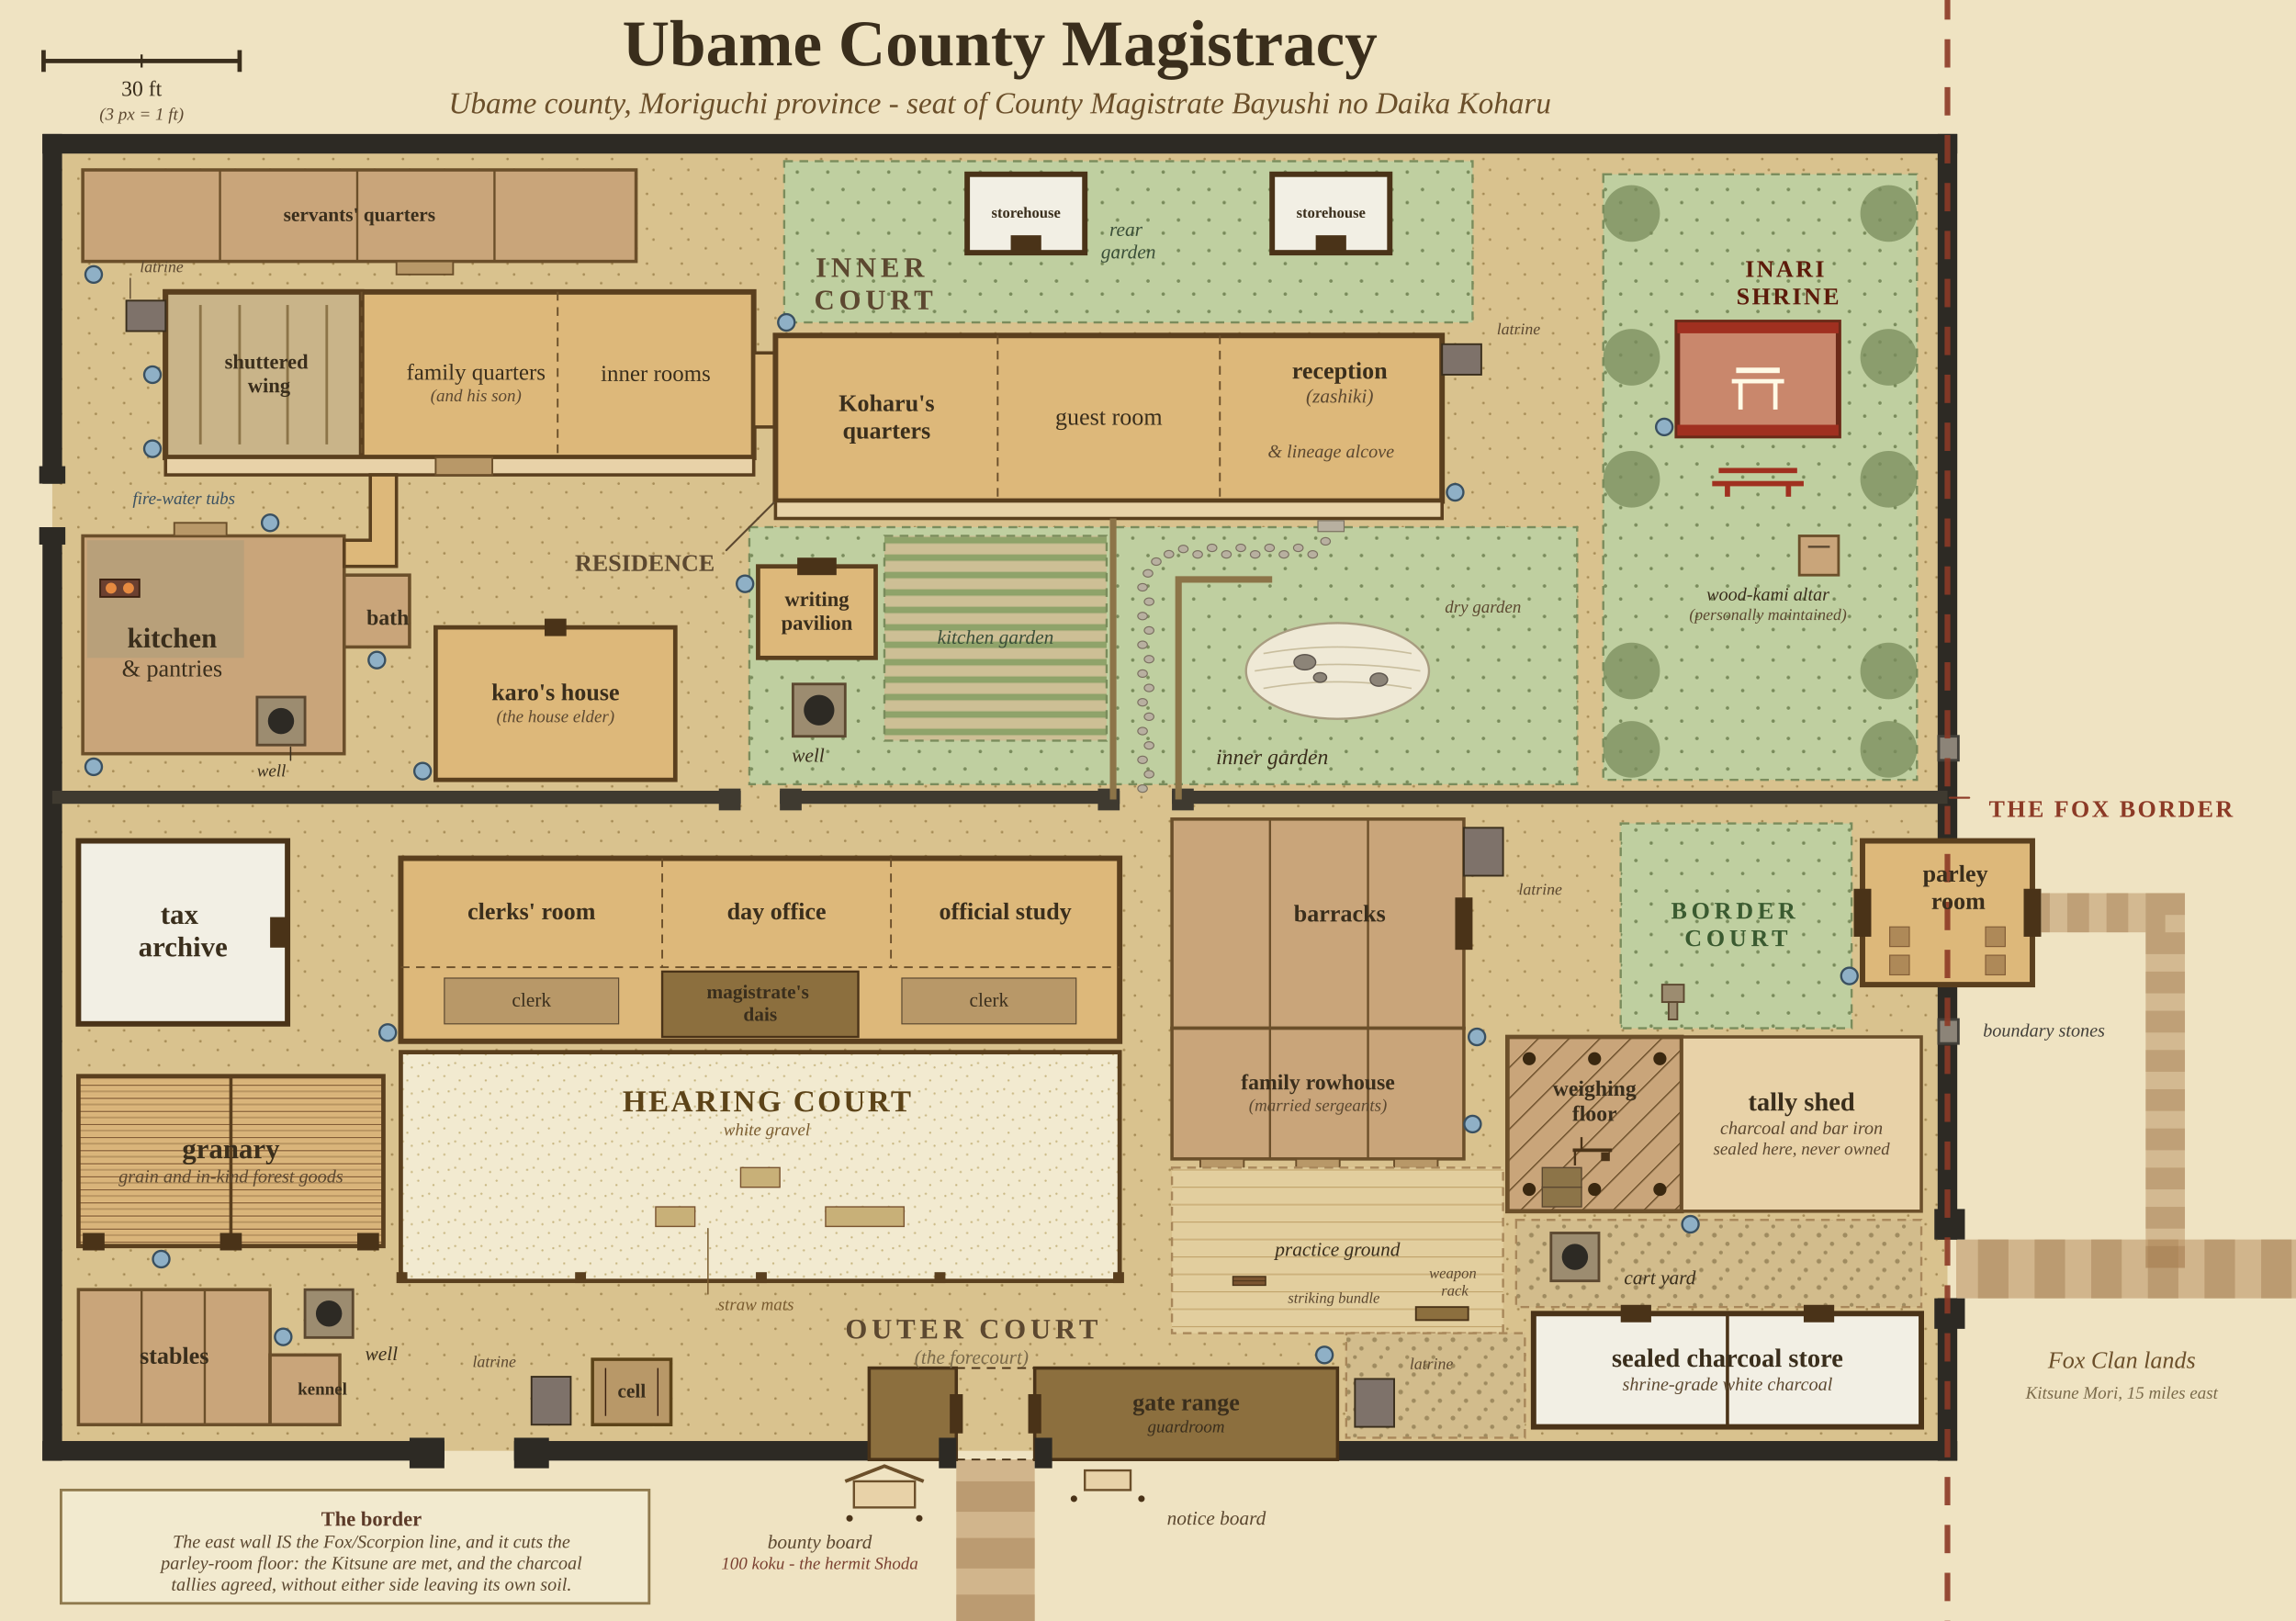
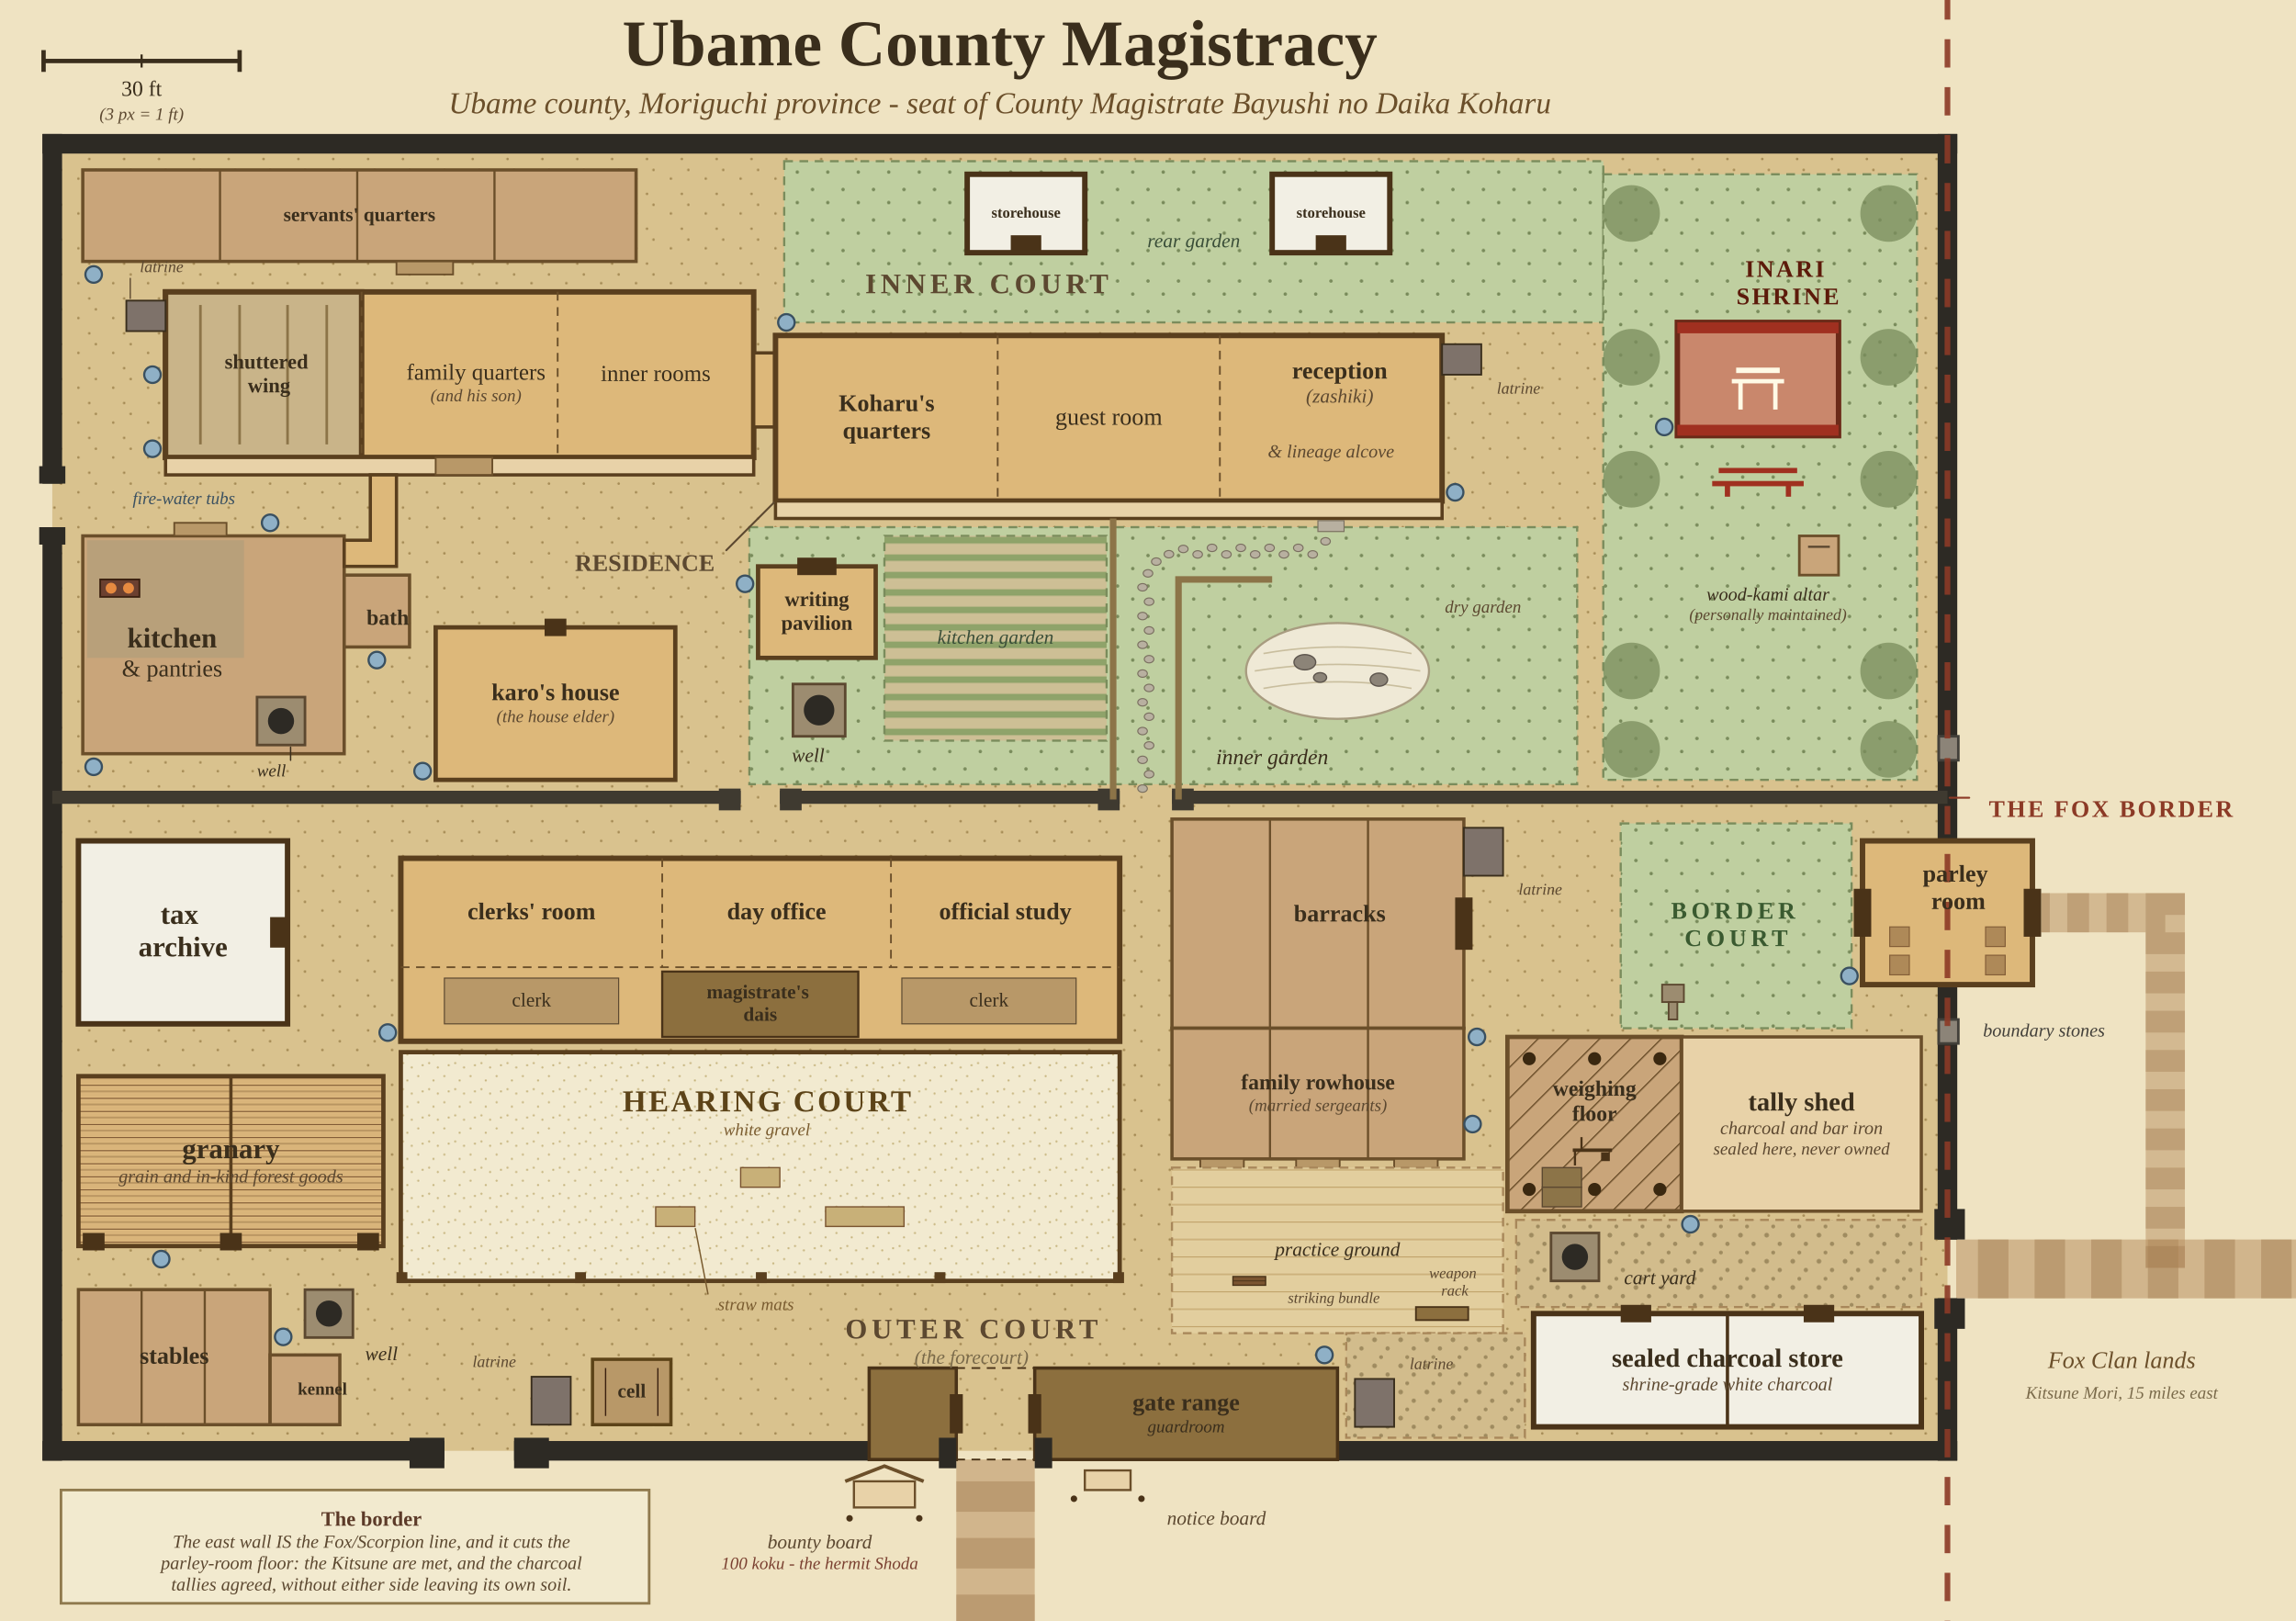
<svg xmlns="http://www.w3.org/2000/svg" viewBox="176 84 1054 744" font-family="Georgia, 'Times New Roman', serif">
  <defs>
    <pattern id="colonnade-hatch" patternUnits="userSpaceOnUse" width="10" height="10" patternTransform="rotate(45)">
      <rect width="10" height="10" fill="#C9A57A" />
      <line x1="0" y1="0" x2="0" y2="10" stroke="#6B4F2A" stroke-width="1.2" />
    </pattern>
    <pattern id="vegetable-rows" patternUnits="userSpaceOnUse" width="8" height="8">
      <rect width="8" height="8" fill="#CDBF95" />
      <rect y="2.5" width="8" height="3" fill="#8FA36A" />
    </pattern>
    <pattern id="garden-stipple" patternUnits="userSpaceOnUse" width="14" height="14">
      <rect width="14" height="14" fill="#BFCFA0" />
      <circle cx="3" cy="3" r="0.8" fill="#7A8C5C" />
      <circle cx="10" cy="9" r="0.8" fill="#7A8C5C" />
    </pattern>
    <pattern id="court-earth" patternUnits="userSpaceOnUse" width="16" height="16">
      <rect width="16" height="16" fill="#D9C28E" />
      <circle cx="4" cy="6" r="0.6" fill="#A88E58" />
      <circle cx="12" cy="2" r="0.6" fill="#A88E58" />
      <circle cx="9" cy="13" r="0.6" fill="#A88E58" />
    </pattern>
    <pattern id="keiko-earth" patternUnits="userSpaceOnUse" width="16" height="16">
      <rect width="16" height="16" fill="#E2CE9E" />
      <line x1="0" y1="5" x2="16" y2="5" stroke="#C2A46C" stroke-width="0.5" />
      <line x1="0" y1="13" x2="16" y2="13" stroke="#C2A46C" stroke-width="0.5" />
    </pattern>
    <pattern id="oshirasu-sand" patternUnits="userSpaceOnUse" width="12" height="12">
      <rect width="12" height="12" fill="#F2EAD0" />
      <circle cx="3" cy="4" r="0.5" fill="#C9B884" />
      <circle cx="8" cy="2" r="0.5" fill="#C9B884" />
      <circle cx="10" cy="9" r="0.5" fill="#C9B884" />
      <circle cx="5" cy="10" r="0.5" fill="#C9B884" />
      <circle cx="1" cy="8" r="0.5" fill="#C9B884" />
    </pattern>
    <pattern id="granary-slats" patternUnits="userSpaceOnUse" width="14" height="6">
      <rect width="14" height="6" fill="#D9B47A" />
      <line x1="0" y1="0" x2="14" y2="0" stroke="#7A5430" stroke-width="0.8" />
      <line x1="0" y1="3" x2="14" y2="3" stroke="#A88454" stroke-width="0.5" />
    </pattern>
    <pattern id="cart-gravel" patternUnits="userSpaceOnUse" width="12" height="12">
      <rect width="12" height="12" fill="#D2BC8C" />
      <circle cx="3" cy="3" r="1.1" fill="#A08C60" />
      <circle cx="9" cy="7" r="1.0" fill="#A08C60" />
      <circle cx="6" cy="11" r="0.9" fill="#A08C60" />
    </pattern>
  </defs>
  <rect x="0" y="0" width="1300" height="900" fill="#EFE3C2" data-kind="-" />
  <g data-kind="road">
    <path d="M 633 830 L 633 754" stroke="#B89060" stroke-width="36" stroke-linecap="butt" opacity="0.55" />
    <path d="M 633 830 L 633 754" stroke="#9C7448" stroke-width="36" stroke-dasharray="14 12" fill="none" opacity="0.4" />
  </g>
  <g data-kind="road">
    <path d="M 1280 666.5 L 1074 666.5" stroke="#B89060" stroke-width="27" stroke-linecap="butt" opacity="0.55" />
    <path d="M 1280 666.5 L 1074 666.5" stroke="#9C7448" stroke-width="27" stroke-dasharray="14 12" fill="none" opacity="0.4" />
    <path d="M 1170 666 L 1170 503 L 1113 503" stroke="#B89060" stroke-width="18" fill="none" stroke-linecap="butt" opacity="0.5" />
    <path d="M 1170 666 L 1170 503 L 1113 503" stroke="#9C7448" stroke-width="18" stroke-dasharray="10 8" fill="none" opacity="0.35" />
  </g>
  <text x="635" y="114" text-anchor="middle" font-size="30" font-weight="bold" fill="#3A2E1C" data-kind="-">Ubame County Magistracy</text>
  <text x="635" y="136" text-anchor="middle" font-size="14" font-style="italic" fill="#6B4F2A" data-kind="-">Ubame county, Moriguchi province - seat of County Magistrate Bayushi no Daika Koharu</text>
  <g data-kind="-">
    <g stroke="#3A2E1C">
      <line x1="196" y1="112" x2="286" y2="112" stroke-width="2" />
      <line x1="196" y1="107" x2="196" y2="117" stroke-width="2" />
      <line x1="286" y1="107" x2="286" y2="117" stroke-width="2" />
      <line x1="241" y1="109" x2="241" y2="115" stroke-width="1" />
    </g>
    <text x="241" y="128" text-anchor="middle" font-size="10" fill="#3A2E1C">30 ft</text>
    <text x="241" y="139" text-anchor="middle" font-size="8" font-style="italic" fill="#5C4830">(3 px = 1 ft)</text>
  </g>
  <rect x="200" y="150" width="870" height="301" fill="url(#court-earth)" id="precinct" data-kind="inner court" />
  <rect x="200" y="450" width="870" height="300" fill="url(#court-earth)" id="precinct" data-kind="outer court" />
  <g stroke="#2D2A24" stroke-width="9" fill="none" stroke-linecap="square" data-kind="compound wall">
    <line x1="200" y1="150" x2="1070" y2="150" />
    <line x1="200" y1="150" x2="200" y2="301.5" />
    <line x1="200" y1="330.5" x2="200" y2="750" />
    <line x1="1070" y1="150" x2="1070" y2="465.5" />
    <line x1="1070" y1="540.5" x2="1070" y2="648.5" />
    <line x1="1070" y1="684.5" x2="1070" y2="750" />
    <line x1="200" y1="750" x2="375.5" y2="750" />
    <line x1="416.5" y1="750" x2="570.5" y2="750" />
    <line x1="794.5" y1="750" x2="1070" y2="750" />
  </g>
  <g fill="#2D2A24" data-kind="side gate">
    <rect x="364" y="744" width="16" height="14" />
    <rect x="412" y="744" width="16" height="14" />
    <rect x="194" y="298" width="12" height="8" />
    <rect x="194" y="326" width="12" height="8" />
    <rect x="1064" y="639" width="14" height="14" />
    <rect x="1064" y="680" width="14" height="14" />
  </g>
  <g stroke="#3F3A30" stroke-width="6" fill="none" data-kind="court divider">
    <line x1="200" y1="450" x2="516" y2="450" />
    <line x1="534" y1="450" x2="690" y2="450" />
    <line x1="714" y1="450" x2="1070" y2="450" />
  </g>
  <g fill="#3F3A30" data-kind="nakamon" data-part-of="court divider">
    <rect x="506" y="446" width="10" height="10" />
    <rect x="534" y="446" width="10" height="10" />
  </g>
  <g fill="#3F3A30" data-kind="nakamon" data-part-of="court divider">
    <rect x="680" y="446" width="10" height="10" />
    <rect x="714" y="446" width="10" height="10" />
  </g>
  <g data-kind="tax archive">
    <rect x="212" y="470" width="96" height="84" fill="#F2EFE4" stroke="#4A3318" stroke-width="2.5" />
    <rect x="300" y="505" width="8" height="14" fill="#4A3318" data-kind="door" />
    <text x="260.0" y="508.1" text-anchor="middle" font-size="13" font-weight="bold" fill="#3A2E1C">
      <tspan x="260.0" dy="0.0">tax</tspan>
      <tspan x="260.0" dy="14.9">archive</tspan>
    </text>
  </g>
  <g data-kind="granary">
    <rect x="212" y="578" width="140" height="78" fill="url(#granary-slats)" stroke="#5A3F1E" stroke-width="2" />
    <line x1="282" y1="578" x2="282" y2="656" stroke="#5A3F1E" stroke-width="1.5" />
    <g data-kind="granary stilts">
      <rect x="214" y="650" width="10" height="8" fill="#4A3318" />
      <rect x="277" y="650" width="10" height="8" fill="#4A3318" />
      <rect x="340" y="650" width="10" height="8" fill="#4A3318" />
    </g>
    <text x="282.0" y="615.7" text-anchor="middle" font-size="13" font-weight="bold" fill="#3A2E1C">granary</text>
    <text x="282.0" y="626.8" text-anchor="middle" font-size="8.5" font-style="italic" fill="#5C4830">grain and in-kind forest goods</text>
  </g>
  <g data-kind="stables">
    <rect x="212" y="676" width="88" height="62" fill="#C9A57A" stroke="#6B4F2A" stroke-width="1.5" />
    <line x1="241" y1="676" x2="241" y2="738" stroke="#6B4F2A" stroke-width="1" />
    <line x1="270" y1="676" x2="270" y2="738" stroke="#6B4F2A" stroke-width="1" />
    <text x="256.0" y="710.0" text-anchor="middle" font-size="11" font-weight="bold" fill="#3A2E1C">stables</text>
  </g>
  <g data-kind="kennel">
    <rect x="300" y="706" width="32" height="32" fill="#C9A57A" stroke="#6B4F2A" stroke-width="1.5" />
    <text x="324.0" y="724.2" text-anchor="middle" font-size="8" font-weight="bold" fill="#3A2E1C">kennel</text>
  </g>
  <g data-kind="latrine">
    <rect x="420" y="716" width="18" height="22" fill="#7E726A" stroke="#3A2E1C" stroke-width="0.8" />
    <text x="402.9" y="711.5" text-anchor="middle" font-size="7.5" font-style="italic" fill="#5C4830">latrine</text>
  </g>
  <g data-kind="well">
    <rect x="316" y="676" width="22" height="22" fill="#9C8C70" stroke="#5C4830" stroke-width="1.2" />
    <circle cx="327" cy="687" r="6" fill="#2D2A24" />
    <text x="351.1" y="708.4" text-anchor="middle" font-size="9" font-style="italic" fill="#3A2E1C">well</text>
  </g>
  <g data-kind="office hall">
    <rect x="360" y="478" width="330" height="84" fill="#DDB87A" />
    <rect x="360" y="478" width="120" height="50" fill="#DDB87A" data-kind="clerks' room" />
    <rect x="480" y="478" width="105" height="50" fill="#DDB87A" data-kind="day office" />
    <rect x="585" y="478" width="105" height="50" fill="#DDB87A" data-kind="official study" />
    <rect x="360" y="478" width="330" height="84" fill="none" stroke="#5A3F1E" stroke-width="2.5" />
    <line x1="360" y1="528" x2="690" y2="528" stroke="#6B4F2A" stroke-width="0.8" stroke-dasharray="4 3" />
    <line x1="480" y1="478" x2="480" y2="528" stroke="#6B4F2A" stroke-width="0.8" stroke-dasharray="4 3" />
    <line x1="585" y1="478" x2="585" y2="528" stroke="#6B4F2A" stroke-width="0.8" stroke-dasharray="4 3" />
    <text x="420.0" y="506.0" text-anchor="middle" font-size="11" font-weight="bold" fill="#3A2E1C" data-kind="clerks' room">clerks' room</text>
    <text x="532.5" y="506.0" text-anchor="middle" font-size="11" font-weight="bold" fill="#3A2E1C" data-kind="day office">day office</text>
    <text x="637.5" y="506.0" text-anchor="middle" font-size="11" font-weight="bold" fill="#3A2E1C" data-kind="official study">official study</text>
    <rect x="480" y="530" width="90" height="30" fill="#8C6F3E" stroke="#4A3318" stroke-width="1" data-kind="magistrate's dais" />
    <text x="525.0" y="542.3" text-anchor="middle" font-size="9" font-weight="bold" fill="#3A2E1C" data-kind="magistrate's dais">
      <tspan x="525.0" dy="0.0">magistrate's</tspan>
      <tspan x="525.0" dy="10.3">dais</tspan>
    </text>
    <g data-kind="clerks' seats">
      <rect x="380" y="533" width="80" height="21" fill="#B89868" stroke="#5C4830" stroke-width="0.5" />
      <text x="420.0" y="546.0" text-anchor="middle" font-size="9" fill="#3A2E1C">clerk</text>
      <rect x="590" y="533" width="80" height="21" fill="#B89868" stroke="#5C4830" stroke-width="0.5" />
      <text x="630.0" y="546.0" text-anchor="middle" font-size="9" fill="#3A2E1C">clerk</text>
    </g>
  </g>
  <g data-kind="hearing court">
    <rect x="360" y="567" width="330" height="105" fill="url(#oshirasu-sand)" stroke="#5A3F1E" stroke-width="2" />
    <g fill="#5A3F1E">
      <rect x="358" y="668" width="5" height="5" />
      <rect x="440" y="668" width="5" height="5" />
      <rect x="523" y="668" width="5" height="5" />
      <rect x="605" y="668" width="5" height="5" />
      <rect x="687" y="668" width="5" height="5" />
    </g>
    <text x="528.0" y="594.2" text-anchor="middle" font-size="14" font-weight="bold" letter-spacing="1" fill="#5C4318">HEARING COURT</text>
    <text x="528.0" y="605.2" text-anchor="middle" font-size="8" font-style="italic" fill="#7A5C30">white gravel</text>
    <g data-kind="kneeling positions">
      <g fill="#C8B078" stroke="#7A5430" stroke-width="0.6">
        <rect x="516" y="620" width="18" height="9" />
        <rect x="477" y="638" width="18" height="9" />
        <rect x="555" y="638" width="36" height="9" />
      </g>
      <text x="523.0" y="685.4" text-anchor="middle" font-size="8" font-style="italic" fill="#7A5C30">straw mats</text>
-       <line x1="501.0" y1="678.0" x2="501.0" y2="648.0" stroke="#7A5C30" stroke-width="0.64" stroke-linecap="round" data-leader="1" />
+       <line x1="501.0" y1="678.0" x2="495.2" y2="648.0" stroke="#7A5C30" stroke-width="0.64" stroke-linecap="round" data-leader="1" />
    </g>
  </g>
  <g data-kind="cell">
    <rect x="448" y="708" width="36" height="30" fill="#B89868" stroke="#5C4318" stroke-width="1.5" />
    <line x1="454" y1="712" x2="454" y2="734" stroke="#3A2010" stroke-width="0.6" />
    <line x1="478" y1="712" x2="478" y2="734" stroke="#3A2010" stroke-width="0.6" />
    <text x="466.0" y="725.5" text-anchor="middle" font-size="9" font-weight="bold" fill="#3A2E1C">cell</text>
  </g>
  <g data-kind="gatehouse">
    <rect x="575" y="712" width="40" height="42" fill="#8C6F3E" stroke="#4A3318" stroke-width="1.5" />
    <rect x="651" y="712" width="139" height="42" fill="#8C6F3E" stroke="#4A3318" stroke-width="1.5" />
    <line x1="615" y1="712" x2="651" y2="712" stroke="#4A3318" stroke-width="0.8" stroke-dasharray="4 3" />
    <line x1="615" y1="754" x2="651" y2="754" stroke="#4A3318" stroke-width="0.8" stroke-dasharray="4 3" />
    <rect x="648" y="724" width="6" height="18" fill="#4A3318" data-kind="door" />
    <rect x="612" y="724" width="6" height="18" fill="#4A3318" data-kind="door" />
    <text x="720.5" y="731.4" text-anchor="middle" font-size="11" font-weight="bold" fill="#3A2E1C">gate range</text>
    <text x="720.5" y="741.5" text-anchor="middle" font-size="8" font-style="italic" fill="#3A2E1C">guardroom</text>
  </g>
  <g fill="#2D2A24" data-kind="main gate">
    <rect x="607" y="744" width="8" height="14" />
    <rect x="651" y="744" width="8" height="14" />
  </g>
  <g data-kind="barracks">
    <rect x="714" y="460" width="134" height="96" fill="#C9A57A" stroke="#6B4F2A" stroke-width="1.5" />
    <line x1="759" y1="460" x2="759" y2="556" stroke="#6B4F2A" stroke-width="1" />
    <line x1="804" y1="460" x2="804" y2="556" stroke="#6B4F2A" stroke-width="1" />
    <rect x="844" y="496" width="8" height="24" fill="#4A3318" data-kind="door" />
    <text x="791.0" y="507.0" text-anchor="middle" font-size="11" font-weight="bold" fill="#3A2E1C">barracks</text>
  </g>
  <g data-kind="retainers' quarters">
    <rect x="714" y="556" width="134" height="60" fill="#C9A57A" stroke="#6B4F2A" stroke-width="1.5" />
    <line x1="759" y1="556" x2="759" y2="616" stroke="#6B4F2A" stroke-width="1" />
    <line x1="804" y1="556" x2="804" y2="616" stroke="#6B4F2A" stroke-width="1" />
    <rect x="727" y="616" width="20" height="6" fill="#B89868" stroke="#6B4F2A" stroke-width="0.8" data-kind="door" />
    <rect x="771" y="616" width="20" height="6" fill="#B89868" stroke="#6B4F2A" stroke-width="0.8" data-kind="door" />
    <rect x="816" y="616" width="20" height="6" fill="#B89868" stroke="#6B4F2A" stroke-width="0.8" data-kind="door" />
    <text x="781.0" y="584.1" text-anchor="middle" font-size="10" font-weight="bold" fill="#3A2E1C">family rowhouse</text>
    <text x="781.0" y="594.0" text-anchor="middle" font-size="8" font-style="italic" fill="#5C4830">(married sergeants)</text>
  </g>
  <g data-kind="latrine">
    <rect x="848" y="464" width="18" height="22" fill="#7E726A" stroke="#3A2E1C" stroke-width="0.8" />
    <text x="883.1" y="494.7" text-anchor="middle" font-size="7.5" font-style="italic" fill="#5C4830">latrine</text>
  </g>
  <g data-kind="practice ground">
    <rect x="714" y="620" width="152" height="76" fill="url(#keiko-earth)" stroke="#A8875A" stroke-width="1" stroke-dasharray="4 3" />
    <text x="790.0" y="660.5" text-anchor="middle" font-size="9" font-style="italic" fill="#3A2E1C">practice ground</text>
    <g data-kind="striking posts">
      <rect x="742" y="670" width="15" height="4" fill="#7A5430" stroke="#4A3318" stroke-width="0.6" />
      <line x1="742" y1="672" x2="757" y2="672" stroke="#4A3318" stroke-width="0.4" />
      <text x="788.3" y="682.1" text-anchor="middle" font-size="7" font-style="italic" fill="#5C4830">striking bundle</text>
    </g>
    <g data-kind="weapon rack">
      <rect x="826" y="684" width="24" height="6" fill="#8C6F3E" stroke="#4A3318" stroke-width="0.8" />
      <text x="843.8" y="670.7" text-anchor="middle" font-size="7" font-style="italic" fill="#5C4830">
        <tspan x="843.8" dy="0.0">weapon</tspan>
        <tspan x="843.8" dy="8.0">rack</tspan>
      </text>
    </g>
  </g>
  <g data-kind="border court">
    <rect x="920" y="462" width="106" height="94" fill="url(#garden-stipple)" stroke="#7A8C5C" stroke-width="1" stroke-dasharray="4 3" />
    <g transform="translate(944, 540)" data-kind="stone lantern">
      <rect x="-5" y="-4" width="10" height="8" fill="#9C8C70" stroke="#5C4830" stroke-width="0.8" />
      <rect x="-2" y="4" width="4" height="8" fill="#9C8C70" stroke="#5C4830" stroke-width="0.8" />
    </g>
  </g>
  <g data-kind="weighing floor">
    <rect x="868" y="560" width="80" height="80" fill="url(#colonnade-hatch)" stroke="#6B4F2A" stroke-width="2" />
    <circle cx="878" cy="570" r="3" fill="#3A2810" />
    <circle cx="938" cy="570" r="3" fill="#3A2810" />
    <circle cx="878" cy="630" r="3" fill="#3A2810" />
    <circle cx="938" cy="630" r="3" fill="#3A2810" />
    <circle cx="908" cy="570" r="3" fill="#3A2810" />
    <circle cx="908" cy="630" r="3" fill="#3A2810" />
    <g data-kind="steelyard">
      <line x1="898" y1="612" x2="916" y2="612" stroke="#4A3318" stroke-width="1.6" />
      <line x1="902" y1="606" x2="902" y2="612" stroke="#4A3318" stroke-width="1" />
      <line x1="899" y1="612" x2="899" y2="619" stroke="#4A3318" stroke-width="1" />
      <rect x="911" y="613" width="4" height="4" fill="#4A3318" />
    </g>
    <g data-kind="charcoal bales">
      <rect x="884" y="620" width="18" height="9" fill="#8C7448" stroke="#5C4830" stroke-width="0.6" />
      <rect x="884" y="629" width="18" height="9" fill="#8C7448" stroke="#5C4830" stroke-width="0.6" />
    </g>
    <text x="908.0" y="587.0" text-anchor="middle" font-size="10" font-weight="bold" fill="#3A2E1C">weighing</text>
    <text x="908.0" y="598.5" text-anchor="middle" font-size="10" font-weight="bold" fill="#3A2E1C">floor</text>
  </g>
  <g data-kind="tally office">
    <rect x="948" y="560" width="110" height="80" fill="#E8D2A8" stroke="#6B4F2A" stroke-width="1.5" />
    <text x="1003.0" y="593.8" text-anchor="middle" font-size="12" font-weight="bold" fill="#3A2E1C">tally shed</text>
    <text x="1003.0" y="604.6" text-anchor="middle" font-size="8.5" font-style="italic" fill="#5C4830">charcoal and bar iron</text>
    <text x="1003.0" y="614.0" text-anchor="middle" font-size="8" font-style="italic" fill="#5C4830">sealed here, never owned</text>
  </g>
  <g data-kind="cart yard">
    <rect x="872" y="644" width="186" height="40" fill="url(#cart-gravel)" stroke="#A8875A" stroke-width="1" stroke-dasharray="4 3" />
    <rect x="794" y="696" width="82" height="48" fill="url(#cart-gravel)" stroke="#A8875A" stroke-width="1" stroke-dasharray="4 3" />
    <text x="938.0" y="673.5" text-anchor="middle" font-size="9" font-style="italic" fill="#3A2E1C">cart yard</text>
  </g>
  <g data-kind="latrine">
    <rect x="798" y="717" width="18" height="22" fill="#7E726A" stroke="#3A2E1C" stroke-width="0.8" />
    <text x="833.1" y="712.5" text-anchor="middle" font-size="7.5" font-style="italic" fill="#5C4830">latrine</text>
  </g>
  <g data-kind="well">
    <rect x="888" y="650" width="22" height="22" fill="#9C8C70" stroke="#5C4830" stroke-width="1.2" />
    <circle cx="899" cy="661" r="6" fill="#2D2A24" />
  </g>
  <g data-kind="charcoal store">
    <rect x="880" y="687" width="178" height="52" fill="#F2EFE4" stroke="#4A3318" stroke-width="2.5" />
    <line x1="969" y1="687" x2="969" y2="739" stroke="#4A3318" stroke-width="1.5" />
    <rect x="920" y="683" width="14" height="8" fill="#4A3318" data-kind="door" />
    <rect x="1004" y="683" width="14" height="8" fill="#4A3318" data-kind="door" />
    <text x="969.0" y="711.4" text-anchor="middle" font-size="12" font-weight="bold" fill="#3A2E1C">sealed charcoal store</text>
    <text x="969.0" y="722.2" text-anchor="middle" font-size="8.5" font-style="italic" fill="#5C4830">shrine-grade white charcoal</text>
  </g>
  <g data-kind="servants' quarters">
    <rect x="214" y="162" width="254" height="42" fill="#C9A57A" stroke="#6B4F2A" stroke-width="1.5" />
    <line x1="277" y1="162" x2="277" y2="204" stroke="#6B4F2A" stroke-width="1" />
    <line x1="340" y1="162" x2="340" y2="204" stroke="#6B4F2A" stroke-width="1" />
    <line x1="403" y1="162" x2="403" y2="204" stroke="#6B4F2A" stroke-width="1" />
    <rect x="358" y="204" width="26" height="6" fill="#B89868" stroke="#6B4F2A" stroke-width="0.8" data-kind="door" />
    <text x="341.0" y="185.5" text-anchor="middle" font-size="9" font-weight="bold" fill="#3A2E1C">servants' quarters</text>
  </g>
-   <g data-kind="garden">
-     <rect x="536" y="158" width="316" height="74" fill="url(#garden-stipple)" stroke="#7A8C5C" stroke-width="1" stroke-dasharray="4 3" />
-     <text x="694.0" y="192.3" text-anchor="middle" font-size="9" font-style="italic" fill="#3A4E38">
-       <tspan x="694.0" dy="0.0">rear</tspan>
-       <tspan x="694.0" dy="10.3">garden</tspan>
-     </text>
+   <g data-kind="rear garden">
+     <rect x="536" y="158" width="376" height="74" fill="url(#garden-stipple)" stroke="#7A8C5C" stroke-width="1" stroke-dasharray="4 3" />
+     <text x="724.0" y="197.5" text-anchor="middle" font-size="9" font-style="italic" fill="#3A4E38">rear garden</text>
  </g>
  <g data-kind="storehouse">
    <rect x="620" y="164" width="54" height="36" fill="#F2EFE4" stroke="#4A3318" stroke-width="2.5" />
    <rect x="640" y="192" width="14" height="8" fill="#4A3318" data-kind="door" />
    <text x="647.0" y="183.9" text-anchor="middle" font-size="7" font-weight="bold" fill="#3A2E1C">storehouse</text>
  </g>
  <g data-kind="storehouse">
    <rect x="760" y="164" width="54" height="36" fill="#F2EFE4" stroke="#4A3318" stroke-width="2.5" />
    <rect x="780" y="192" width="14" height="8" fill="#4A3318" data-kind="door" />
    <text x="787.0" y="183.9" text-anchor="middle" font-size="7" font-weight="bold" fill="#3A2E1C">storehouse</text>
  </g>
  <rect x="912" y="164" width="144" height="278" fill="url(#garden-stipple)" stroke="#7A8C5C" stroke-width="1" stroke-dasharray="4 3" data-kind="shrine grove" />
  <g fill="#7A8C5C" opacity="0.75" data-kind="shrine grove">
    <circle cx="925" cy="182" r="13" />
    <circle cx="1043" cy="182" r="13" />
    <circle cx="925" cy="248" r="13" />
    <circle cx="1043" cy="248" r="13" />
    <circle cx="925" cy="304" r="13" />
    <circle cx="1043" cy="304" r="13" />
    <circle cx="925" cy="392" r="13" />
    <circle cx="1043" cy="392" r="13" />
    <circle cx="925" cy="428" r="13" />
    <circle cx="1043" cy="428" r="13" />
  </g>
  <g data-kind="compound shrine">
    <rect x="946" y="232" width="74" height="52" fill="#C9876C" stroke="#6B2A18" stroke-width="2.5" />
    <rect x="946" y="232" width="74" height="5" fill="#A03020" />
    <rect x="946" y="279" width="74" height="5" fill="#A03020" />
    <g transform="translate(983, 254)">
      <line x1="-10" y1="0" x2="10" y2="0" stroke="#FFFAE6" stroke-width="2.5" />
      <line x1="-12" y1="5" x2="12" y2="5" stroke="#FFFAE6" stroke-width="2" />
      <line x1="-8" y1="5" x2="-8" y2="18" stroke="#FFFAE6" stroke-width="2" />
      <line x1="8" y1="5" x2="8" y2="18" stroke="#FFFAE6" stroke-width="2" />
    </g>
  </g>
  <text x="996.7" y="211.1" text-anchor="middle" font-size="11" font-weight="bold" letter-spacing="1" fill="#5C1A0A" data-kind="compound shrine">
    <tspan x="996.7" dy="0.0">INARI</tspan>
    <tspan x="996.7" dy="12.6">SHRINE</tspan>
  </text>
  <g stroke="#A03020" stroke-width="2.4" fill="none" data-kind="torii" data-part-of="compound shrine">
    <line x1="965" y1="300" x2="1001" y2="300" />
    <line x1="962" y1="306" x2="1004" y2="306" />
    <line x1="969" y1="306" x2="969" y2="312" />
    <line x1="997" y1="306" x2="997" y2="312" />
  </g>
  <g data-kind="wood-kami altar">
    <rect x="1002" y="330" width="18" height="18" fill="#C9A57A" stroke="#6B4F2A" stroke-width="1.2" />
    <line x1="1006" y1="335" x2="1016" y2="335" stroke="#5C4830" stroke-width="1" />
    <text x="987.6" y="359.6" text-anchor="middle" font-size="8.5" font-style="italic" fill="#3A2E1C">wood-kami altar</text>
    <text x="987.6" y="368.6" text-anchor="middle" font-size="7.5" font-style="italic" fill="#5C4830">(personally maintained)</text>
  </g>
  <g data-kind="residence">
    <rect x="252" y="218" width="270" height="76" fill="#DDB87A" />
    <rect x="342" y="218" width="90" height="76" fill="#DDB87A" data-kind="family quarters" />
    <rect x="432" y="218" width="90" height="76" fill="#DDB87A" data-kind="inner rooms" />
    <rect x="252" y="218" width="270" height="76" fill="none" stroke="#5A3F1E" stroke-width="2.5" />
    <rect x="252" y="218" width="90" height="76" fill="#C9B489" stroke="#5A3F1E" stroke-width="2.5" data-kind="shuttered wing" />
    <rect x="252" y="294" width="270" height="8" fill="#E8D2A8" stroke="#5A3F1E" stroke-width="1.5" data-kind="engawa" />
    <line x1="342" y1="218" x2="342" y2="294" stroke="#6B4F2A" stroke-width="0.8" stroke-dasharray="4 3" />
    <line x1="432" y1="218" x2="432" y2="294" stroke="#6B4F2A" stroke-width="0.8" stroke-dasharray="4 3" />
    <g data-kind="shuttered wing">
      <g stroke="#8C7448" stroke-width="1.2" data-texture="1">
        <line x1="268" y1="224" x2="268" y2="288" />
        <line x1="286" y1="224" x2="286" y2="288" />
        <line x1="308" y1="224" x2="308" y2="288" />
        <line x1="326" y1="224" x2="326" y2="288" />
      </g>
    </g>
    <rect x="376" y="294" width="26" height="8" fill="#B89868" stroke="#6B4F2A" stroke-width="0.8" data-kind="door" />
    <g data-kind="shuttered wing">
      <text x="299.5" y="253.2" text-anchor="middle" font-size="9.5" font-weight="bold" fill="#3A2E1C">
        <tspan x="299.5" dy="0.0">shuttered</tspan>
        <tspan x="299.5" dy="10.9">wing</tspan>
      </text>
    </g>
    <g data-kind="family quarters">
      <text x="394.5" y="258.3" text-anchor="middle" font-size="10.5" fill="#3A2E1C">family quarters</text>
      <text x="394.5" y="268.2" text-anchor="middle" font-size="8" font-style="italic" fill="#5C4830">(and his son)</text>
    </g>
    <text x="477.0" y="258.9" text-anchor="middle" font-size="10.5" fill="#3A2E1C" data-kind="inner rooms">inner rooms</text>
    <rect x="522" y="246" width="10" height="34" fill="#DDB87A" stroke="#5A3F1E" stroke-width="1.5" data-kind="residence corridor" />
    <rect x="532" y="238" width="306" height="76" fill="#DDB87A" />
    <rect x="532" y="238" width="102" height="76" fill="#DDB87A" data-kind="lord's quarters" />
    <rect x="634" y="238" width="102" height="76" fill="#DDB87A" data-kind="guest quarters" />
    <rect x="736" y="238" width="102" height="76" fill="#DDB87A" data-kind="reception room" />
    <rect x="532" y="238" width="306" height="76" fill="none" stroke="#5A3F1E" stroke-width="2.5" />
    <rect x="532" y="314" width="306" height="8" fill="#E8D2A8" stroke="#5A3F1E" stroke-width="1.5" data-kind="engawa" />
    <line x1="634" y1="238" x2="634" y2="314" stroke="#6B4F2A" stroke-width="0.8" stroke-dasharray="4 3" />
    <line x1="736" y1="238" x2="736" y2="314" stroke="#6B4F2A" stroke-width="0.8" stroke-dasharray="4 3" />
    <g data-kind="lord's quarters">
      <text x="583.0" y="272.7" text-anchor="middle" font-size="11" font-weight="bold" fill="#3A2E1C">Koharu's</text>
      <text x="583.0" y="285.3" text-anchor="middle" font-size="11" font-weight="bold" fill="#3A2E1C">quarters</text>
    </g>
    <text x="685.0" y="279.0" text-anchor="middle" font-size="11" fill="#3A2E1C" data-kind="guest quarters">guest room</text>
    <g data-kind="reception room">
      <text x="791.0" y="257.8" text-anchor="middle" font-size="11" font-weight="bold" fill="#3A2E1C">reception</text>
      <text x="791.0" y="268.8" text-anchor="middle" font-size="9" font-style="italic" fill="#5C4830">(zashiki)</text>
    </g>
    <text x="787" y="294" text-anchor="middle" font-size="8.5" font-style="italic" fill="#5C4830" data-kind="ancestral alcove">&amp; lineage alcove</text>
  </g>
  <g data-kind="latrine" data-part-of="residence">
    <rect x="838" y="242" width="18" height="14" fill="#7E726A" stroke="#3A2E1C" stroke-width="0.8" />
-     <text x="873.1" y="237.5" text-anchor="middle" font-size="7.5" font-style="italic" fill="#5C4830">latrine</text>
+     <text x="873.1" y="264.7" text-anchor="middle" font-size="7.5" font-style="italic" fill="#5C4830">latrine</text>
    <rect x="234" y="222" width="18" height="14" fill="#7E726A" stroke="#3A2E1C" stroke-width="0.8" />
    <text x="250.2" y="208.9" text-anchor="middle" font-size="7.5" font-style="italic" fill="#5C4830">latrine</text>
    <line x1="235.8" y1="211.8" x2="235.8" y2="221.0" stroke="#5C4830" stroke-width="0.60" stroke-linecap="round" data-leader="1" />
  </g>
  <g data-kind="kitchen">
    <rect x="214" y="330" width="120" height="100" fill="#C9A57A" stroke="#6B4F2A" stroke-width="1.5" />
    <rect x="216" y="332" width="72" height="54" fill="#B8A07A" />
    <rect x="256" y="324" width="24" height="6" fill="#B89868" stroke="#6B4F2A" stroke-width="0.8" data-kind="door" />
    <g data-kind="hearth">
      <path d="M 222 350 h 18 v 8 h -18 z" fill="#6B4030" stroke="#3A2010" stroke-width="0.8" />
      <circle cx="227" cy="354" r="2.5" fill="#E68A40" />
      <circle cx="235" cy="354" r="2.5" fill="#E68A40" />
    </g>
    <text x="255.0" y="381.2" text-anchor="middle" font-size="13" font-weight="bold" fill="#3A2E1C">kitchen</text>
    <text x="255.0" y="394.5" text-anchor="middle" font-size="11" fill="#3A2E1C">&amp; pantries</text>
    <rect x="294" y="404" width="22" height="22" fill="#9C8C70" stroke="#5C4830" stroke-width="1.2" data-kind="well" />
    <circle cx="305" cy="415" r="6" fill="#2D2A24" data-kind="well" />
    <text x="300.6" y="440.4" text-anchor="middle" font-size="8" font-style="italic" fill="#3A2E1C" data-kind="well">well</text>
    <line x1="309.4" y1="433.0" x2="309.4" y2="427.0" stroke="#3A2E1C" stroke-width="0.64" stroke-linecap="round" data-kind="well" data-leader="1" />
  </g>
  <path d="M 334 332 H 346 V 302 H 358 V 344 H 334 Z" fill="#DDB87A" stroke="#5A3F1E" stroke-width="1.5" data-kind="residence corridor" data-part-of="residence" />
  <g data-kind="bath">
    <rect x="334" y="348" width="30" height="33" fill="#C9A57A" stroke="#6B4F2A" stroke-width="1.5" />
    <text x="354.0" y="370.8" text-anchor="middle" font-size="10" font-weight="bold" fill="#3A2E1C">bath</text>
  </g>
  <g data-kind="karo's house">
    <rect x="376" y="372" width="110" height="70" fill="#DDB87A" stroke="#5A3F1E" stroke-width="2" />
    <rect x="426" y="368" width="10" height="8" fill="#4A3318" data-kind="door" />
    <text x="431.0" y="405.4" text-anchor="middle" font-size="11" font-weight="bold" fill="#3A2E1C">karo's house</text>
    <text x="431.0" y="415.5" text-anchor="middle" font-size="8" font-style="italic" fill="#5C4830">(the house elder)</text>
  </g>
  <g data-kind="garden">
    <rect x="520" y="326" width="380" height="118" fill="url(#garden-stipple)" stroke="#7A8C5C" stroke-width="1" stroke-dasharray="4 3" />
    <g data-kind="garden pond">
      <ellipse cx="790" cy="392" rx="42" ry="22" fill="#EFE9D6" stroke="#A89C80" stroke-width="1" />
      <g stroke="#C9BE9E" stroke-width="0.7" fill="none">
        <path d="M 756 384 q 34 -6 68 0" />
        <path d="M 752 392 q 38 -6 76 0" />
        <path d="M 756 400 q 34 -6 68 0" />
      </g>
      <g fill="#8C8478" stroke="#5C544C" stroke-width="0.6">
        <ellipse cx="775" cy="388" rx="5" ry="3.5" />
        <ellipse cx="782" cy="395" rx="3" ry="2.2" />
        <ellipse cx="809" cy="396" rx="4" ry="3" />
      </g>
      <text x="856.8" y="365.2" text-anchor="middle" font-size="8" font-style="italic" fill="#5C4830">dry garden</text>
    </g>
    <g fill="#B8B0A0" stroke="#7A7060" stroke-width="0.5">
      <ellipse cx="700.5" cy="446.0" rx="2.2" ry="1.7" />
      <ellipse cx="703.5" cy="439.4" rx="2.2" ry="1.7" />
      <ellipse cx="700.5" cy="432.8" rx="2.2" ry="1.7" />
      <ellipse cx="703.5" cy="426.2" rx="2.2" ry="1.7" />
      <ellipse cx="700.5" cy="419.6" rx="2.2" ry="1.7" />
      <ellipse cx="703.5" cy="413.0" rx="2.2" ry="1.7" />
      <ellipse cx="700.5" cy="406.4" rx="2.2" ry="1.7" />
      <ellipse cx="703.5" cy="399.8" rx="2.2" ry="1.7" />
      <ellipse cx="700.5" cy="393.2" rx="2.2" ry="1.7" />
      <ellipse cx="703.5" cy="386.6" rx="2.2" ry="1.7" />
      <ellipse cx="700.5" cy="380.0" rx="2.2" ry="1.7" />
      <ellipse cx="703.5" cy="373.4" rx="2.2" ry="1.7" />
      <ellipse cx="700.5" cy="366.8" rx="2.2" ry="1.7" />
      <ellipse cx="703.5" cy="360.2" rx="2.2" ry="1.7" />
      <ellipse cx="700.5" cy="353.6" rx="2.2" ry="1.7" />
      <ellipse cx="703.0" cy="347.2" rx="2.2" ry="1.7" />
      <ellipse cx="706.8" cy="341.8" rx="2.2" ry="1.7" />
      <ellipse cx="712.6" cy="338.4" rx="2.2" ry="1.7" />
      <ellipse cx="719.2" cy="336.0" rx="2.2" ry="1.7" />
      <ellipse cx="725.8" cy="338.5" rx="2.2" ry="1.7" />
      <ellipse cx="732.4" cy="335.5" rx="2.2" ry="1.7" />
      <ellipse cx="739.0" cy="338.5" rx="2.2" ry="1.7" />
      <ellipse cx="745.6" cy="335.5" rx="2.2" ry="1.7" />
      <ellipse cx="752.2" cy="338.5" rx="2.2" ry="1.7" />
      <ellipse cx="758.8" cy="335.5" rx="2.2" ry="1.7" />
      <ellipse cx="765.4" cy="338.5" rx="2.2" ry="1.7" />
      <ellipse cx="772.0" cy="335.5" rx="2.2" ry="1.7" />
      <ellipse cx="778.6" cy="338.5" rx="2.2" ry="1.7" />
      <ellipse cx="784.5" cy="332.5" rx="2.2" ry="1.7" />
      <rect x="781" y="323" width="12" height="5" />
    </g>
    <g stroke="#8C7448" stroke-width="3" fill="none">
      <line x1="687" y1="451" x2="687" y2="322" />
      <polyline points="717,451 717,350 760,350" />
    </g>
    <text x="760.0" y="434.8" text-anchor="middle" font-size="10" font-style="italic" fill="#3A2E1C">inner garden</text>
  </g>
  <g data-kind="vegetable garden">
    <rect x="582" y="330" width="102" height="94" fill="url(#vegetable-rows)" stroke="#7A8C5C" stroke-width="1" stroke-dasharray="4 3" />
    <text x="633.0" y="379.5" text-anchor="middle" font-size="9" font-style="italic" fill="#3A4E38">kitchen garden</text>
  </g>
  <g data-kind="well" data-part-of="vegetable garden">
    <rect x="540" y="398" width="24" height="24" fill="#9C8C70" stroke="#5C4830" stroke-width="1.2" />
    <circle cx="552" cy="410" r="7" fill="#2D2A24" />
    <text x="547.0" y="433.7" text-anchor="middle" font-size="9" font-style="italic" fill="#3A2E1C">well</text>
  </g>
  <g data-kind="writing pavilion">
    <rect x="524" y="344" width="54" height="42" fill="#DDB87A" stroke="#5A3F1E" stroke-width="2" />
    <rect x="542" y="340" width="18" height="8" fill="#4A3318" data-kind="door" />
    <text x="551.0" y="362.2" text-anchor="middle" font-size="9.5" font-weight="bold" fill="#3A2E1C">writing</text>
    <text x="551.0" y="373.1" text-anchor="middle" font-size="9.5" font-weight="bold" fill="#3A2E1C">pavilion</text>
  </g>
  <g data-kind="parley room">
    <rect x="1031" y="470" width="78" height="66" fill="#DDB87A" stroke="#5A3F1E" stroke-width="2.5" />
    <rect x="1027" y="492" width="8" height="22" fill="#4A3318" data-kind="door" />
    <rect x="1105" y="492" width="8" height="22" fill="#4A3318" data-kind="door" />
    <g fill="#A88454" stroke="#7A5430" stroke-width="0.5" opacity="0.9" data-kind="parley mats">
      <rect x="1043.5" y="509.5" width="9" height="9" />
      <rect x="1043.5" y="522.5" width="9" height="9" />
      <rect x="1087.5" y="509.5" width="9" height="9" />
      <rect x="1087.5" y="522.5" width="9" height="9" />
    </g>
  </g>
  <g fill="#8C8478" stroke="#43403A" stroke-width="1.2" data-kind="boundary stones">
    <rect x="1066" y="422" width="9" height="11" />
    <rect x="1066" y="552" width="9" height="11" />
  </g>
  <g data-kind="notice board">
    <rect x="674" y="759" width="21" height="9" fill="#E8D2A8" stroke="#6B4F2A" stroke-width="1" />
    <circle cx="669" cy="772" r="1.5" fill="#4A3318" />
    <circle cx="700" cy="772" r="1.5" fill="#4A3318" />
    <text x="734.4" y="783.9" text-anchor="middle" font-size="9" font-style="italic" fill="#5C4830">notice board</text>
  </g>
  <g data-kind="notice board">
    <rect x="568" y="764" width="28" height="12" fill="#E8D2A8" stroke="#6B4F2A" stroke-width="1" />
    <path d="M 564 764 L 582 757 L 600 764" fill="none" stroke="#6B4F2A" stroke-width="1.6" />
    <circle cx="566" cy="781" r="1.5" fill="#4A3318" />
    <circle cx="598" cy="781" r="1.5" fill="#4A3318" />
    <text x="552.3" y="794.8" text-anchor="middle" font-size="9" font-style="italic" fill="#5C4830">bounty board</text>
    <text x="552.3" y="804.3" text-anchor="middle" font-size="8" font-style="italic" fill="#7A4030">100 koku - the hermit Shoda</text>
  </g>
  <g data-kind="fox border">
    <rect x="204" y="768" width="270" height="52" fill="#F2EAD0" stroke="#8C7448" stroke-width="1.2" opacity="0.95" />
    <text x="346.5" y="784.4" text-anchor="middle" font-size="9.5" font-weight="bold" fill="#5C3A28">The border</text>
    <text x="346.5" y="794.5" text-anchor="middle" font-size="8.5" font-style="italic" fill="#5C4830">The east wall IS the Fox/Scorpion line, and it cuts the</text>
    <text x="346.5" y="804.3" text-anchor="middle" font-size="8.5" font-style="italic" fill="#5C4830">parley-room floor: the Kitsune are met, and the charcoal</text>
    <text x="346.5" y="814.1" text-anchor="middle" font-size="8.5" font-style="italic" fill="#5C4830">tallies agreed, without either side leaving its own soil.</text>
  </g>
  <line x1="1070" y1="80" x2="1070" y2="832" stroke="#8C3A26" stroke-width="2.6" stroke-dasharray="13 9" opacity="0.9" data-kind="fox border" />
  <text x="1145.0" y="459.0" text-anchor="middle" font-size="11" font-weight="bold" letter-spacing="1" fill="#8C3A26" data-kind="fox border">THE FOX BORDER</text>
  <line x1="1080.0" y1="450.2" x2="1071.0" y2="450.2" stroke="#8C3A26" stroke-width="0.88" stroke-linecap="round" data-kind="fox border" data-leader="1" />
  <text x="1150" y="712" text-anchor="middle" font-size="11" font-style="italic" fill="#6B4F2A" data-kind="fox border">Fox Clan lands</text>
  <text x="1150" y="726" text-anchor="middle" font-size="8" font-style="italic" fill="#7A6A4A" data-kind="fox border">Kitsune Mori, 15 miles east</text>
  <text x="1075.0" y="488.7" text-anchor="middle" font-size="11" font-weight="bold" fill="#3A2E1C" data-kind="parley room">
    <tspan x="1075.0" dy="0.0">parley</tspan>
    <tspan x="1075.0" dy="12.6">room</tspan>
  </text>
  <text x="1114.3" y="559.8" text-anchor="middle" font-size="8.5" font-style="italic" fill="#43403A" data-kind="boundary stones">boundary stones</text>
  <text x="472.0" y="346.1" text-anchor="middle" font-size="11" font-weight="bold" fill="#5C4830" data-kind="residence">RESIDENCE</text>
  <line x1="509.4" y1="336.6" x2="531.3" y2="314.7" stroke="#5C4830" stroke-width="0.88" stroke-linecap="round" data-kind="residence" data-leader="1" />
-   <text x="577.0" y="211.1" text-anchor="middle" font-size="13" font-weight="bold" letter-spacing="2" fill="#5C4830" data-kind="inner court">
-     <tspan x="577.0" dy="0.0">INNER</tspan>
-     <tspan x="577.0" dy="14.9">COURT</tspan>
-   </text>
+   <text x="629.0" y="218.6" text-anchor="middle" font-size="13" font-weight="bold" letter-spacing="2" fill="#5C4830" data-kind="inner court">INNER COURT</text>
  <text x="973.0" y="505.7" text-anchor="middle" font-size="11" font-weight="bold" letter-spacing="2" fill="#3A5A30" data-kind="border court">
    <tspan x="973.0" dy="0.0">BORDER</tspan>
    <tspan x="973.0" dy="12.6">COURT</tspan>
  </text>
  <g data-kind="outer court">
    <polygon points="362,674 788,674 788,710 362,710" fill="none" />
    <text x="622.0" y="698.4" text-anchor="middle" font-size="13" font-weight="bold" letter-spacing="2" fill="#5C4830">OUTER COURT</text>
    <text x="622.0" y="710.0" text-anchor="middle" font-size="9" font-style="italic" fill="#7A6A4A">(the forecourt)</text>
  </g>
  <g fill="#8FB0C6" stroke="#3A5060" stroke-width="1" data-kind="fire-water tubs">
    <circle cx="219" cy="436" r="3.8" />
    <circle cx="219" cy="210" r="3.8" />
    <circle cx="246" cy="256" r="3.8" />
    <circle cx="246" cy="290" r="3.8" />
    <circle cx="537" cy="232" r="3.8" />
    <circle cx="844" cy="310" r="3.8" />
    <circle cx="370" cy="438" r="3.8" />
    <circle cx="349" cy="387" r="3.8" />
    <circle cx="518" cy="352" r="3.8" />
    <circle cx="940" cy="280" r="3.8" />
    <circle cx="354" cy="558" r="3.8" />
    <circle cx="852" cy="600" r="3.8" />
    <circle cx="854" cy="560" r="3.8" />
    <circle cx="784" cy="706" r="3.8" />
    <circle cx="306" cy="697.7" r="3.8" />
    <circle cx="250" cy="662" r="3.8" />
    <circle cx="952" cy="646" r="3.8" />
    <circle cx="1025" cy="532" r="3.8" />
  </g>
  <g fill="#8FB0C6" stroke="#3A5060" stroke-width="1" data-kind="fire-water tubs">
    <circle cx="300" cy="324" r="3.8" />
    <text x="260.4" y="315.4" text-anchor="middle" font-size="8" font-style="italic" stroke="none" fill="#3A5060">fire-water tubs</text>
  </g>
</svg>
